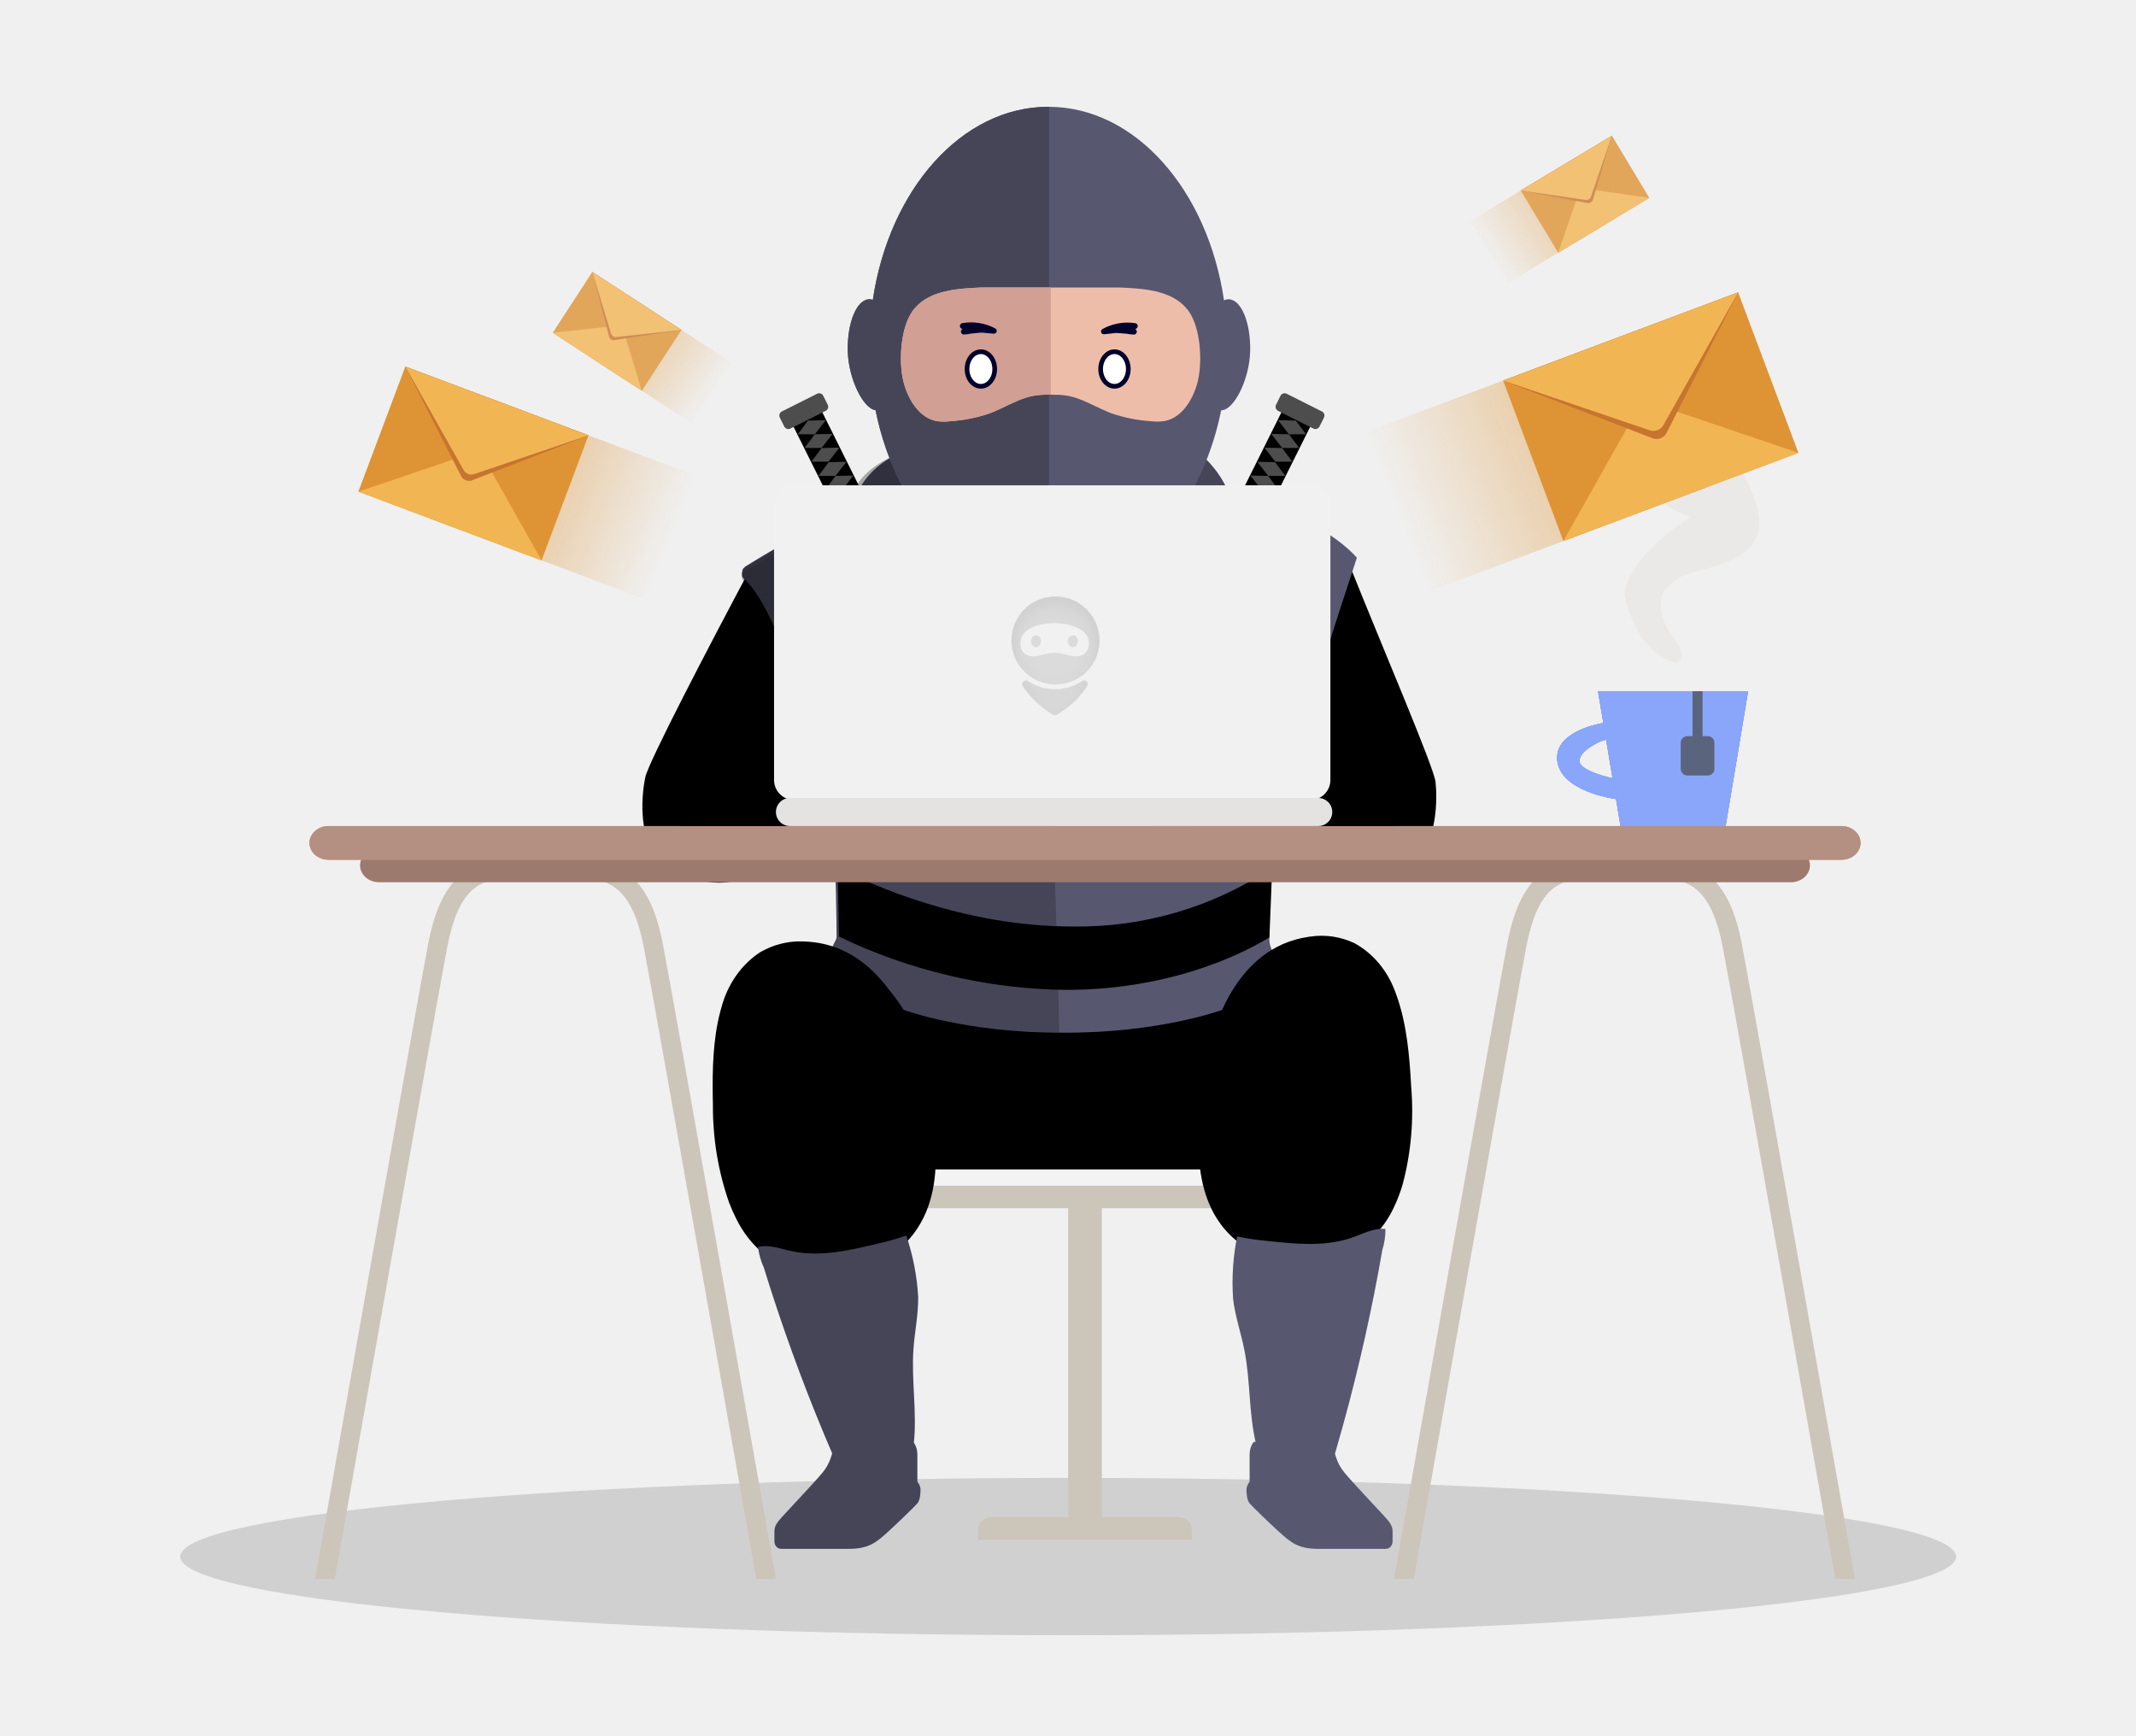
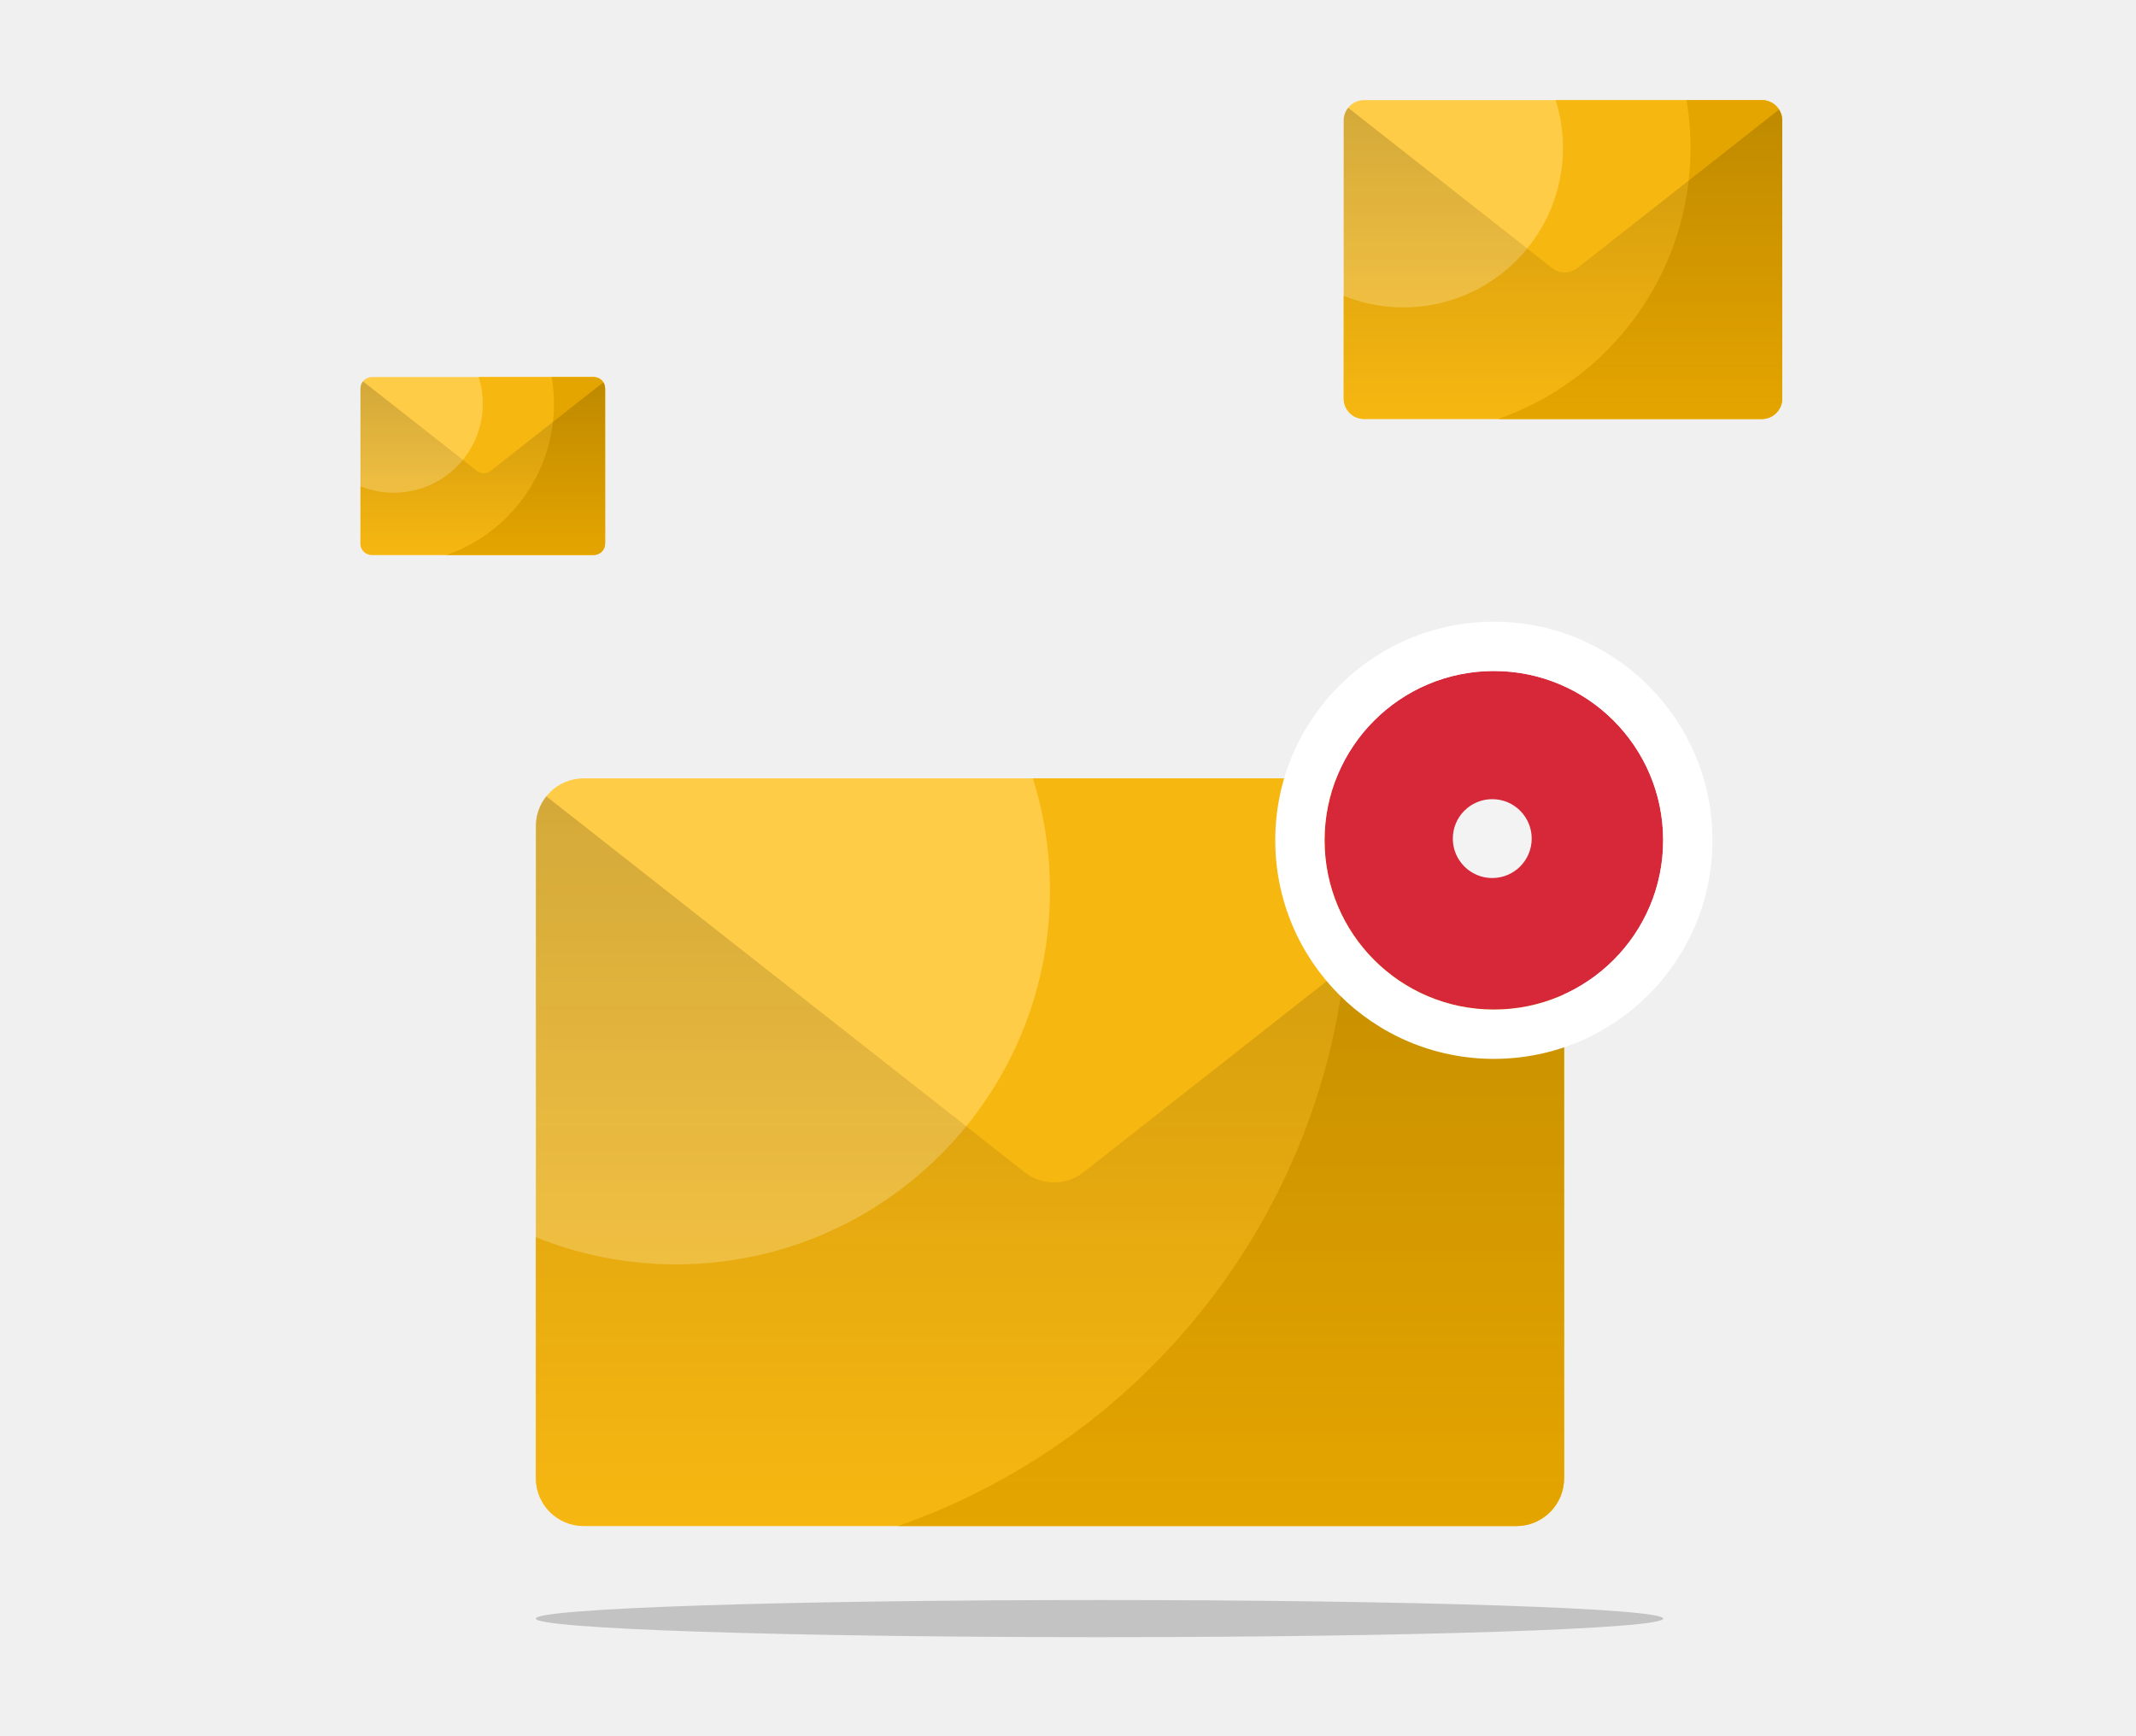
<svg xmlns="http://www.w3.org/2000/svg" width="320" height="260" viewBox="0 0 320 260" fill="none">
-   <ellipse cx="160.022" cy="233.213" rx="133.022" ry="11.787" fill="#D0D0D0" />
-   <path fill-rule="evenodd" clip-rule="evenodd" d="M178.544 230.688H146.552V229.003C146.552 228.077 147.437 227.32 148.519 227.32H176.577C177.659 227.32 178.544 228.077 178.544 229.003V230.688Z" fill="#CCC5B9" />
-   <path fill-rule="evenodd" clip-rule="evenodd" d="M165.074 229.846H160.022V174.749C160.022 173.564 161.158 172.596 162.548 172.596C163.937 172.596 165.074 173.564 165.074 174.749V229.846Z" fill="#CCC5B9" />
-   <path fill-rule="evenodd" clip-rule="evenodd" d="M134.826 174.279H190.27C192.156 174.279 193.699 175.795 193.699 177.647C193.699 179.498 192.156 181.015 190.27 181.015H134.826C132.941 181.015 131.397 179.498 131.397 177.647C131.397 175.795 132.941 174.279 134.826 174.279Z" fill="#CCC5B9" />
-   <path fill-rule="evenodd" clip-rule="evenodd" d="M130.62 170.912H194.477C196.365 170.912 197.908 172.428 197.908 174.279C197.908 176.131 196.365 177.647 194.477 177.647H130.62C128.732 177.647 127.188 176.131 127.188 174.279C127.188 172.428 128.732 170.912 130.62 170.912Z" fill="#F3F3F3" />
-   <path d="M204.245 131.718C202.13 131.772 200.074 131.011 198.5 129.592C194.155 125.64 187.38 111.921 185.96 108.986L202.177 84.648C207.093 96.975 214.822 114.945 215.06 117.142C215.364 119.949 215.194 125.459 212.627 128.306C210.372 130.481 207.371 131.702 204.245 131.718Z" fill="black" />
-   <path d="M181.663 82.484L192.464 60.795L196.773 62.959L185.973 84.648L181.663 82.484Z" fill="black" />
-   <path d="M192.486 60.894L196.683 63.002H194.131L192.486 60.894Z" fill="#01002B" />
-   <path d="M191.459 62.956L194.125 63.014L195.655 65.063H193.104L191.459 62.956Z" fill="#4D4D4D" />
-   <path d="M190.44 65.004L193.105 65.061L194.635 67.111H192.084L190.44 65.004Z" fill="#4D4D4D" />
-   <path d="M189.412 67.067L192.078 67.123L193.608 69.174H191.057L189.412 67.067Z" fill="#4D4D4D" />
-   <path d="M188.356 69.187L191.021 69.245L192.551 71.294H190L188.356 69.187Z" fill="#4D4D4D" />
-   <path d="M187.329 71.25L189.993 71.307L191.524 73.357H188.973L187.329 71.25Z" fill="#4D4D4D" />
-   <path d="M186.308 73.298L188.973 73.355L190.505 75.405L187.952 75.404L186.308 73.298Z" fill="#01002B" />
-   <path d="M185.281 75.359L187.946 75.417L189.478 77.466H186.925L185.281 75.359Z" fill="#01002B" />
-   <path d="M184.272 77.385L186.937 77.442L188.468 79.492H185.916L184.272 77.385Z" fill="#01002B" />
-   <path d="M183.245 79.448L185.91 79.505L187.441 81.554H184.889L183.245 79.448Z" fill="#01002B" />
-   <path d="M182.225 81.494L184.891 81.552L186.421 83.601H183.87L182.225 81.494Z" fill="#01002B" />
-   <path d="M191.835 59.3C192.005 58.96 192.418 58.822 192.757 58.993L198.039 61.646C198.377 61.815 198.514 62.226 198.345 62.565L197.678 63.904C197.509 64.244 197.096 64.382 196.756 64.211L191.474 61.558C191.137 61.388 191 60.977 191.168 60.639L191.835 59.3Z" fill="#4D4D4D" />
-   <path d="M118.397 62.959L122.707 60.795L133.508 82.484L129.198 84.648L118.397 62.959Z" fill="black" />
-   <path d="M122.683 60.894L118.488 63.001H121.039L122.683 60.894Z" fill="#01002B" />
-   <path d="M123.711 62.956L121.046 63.014L119.516 65.063H122.067L123.711 62.956Z" fill="#4D4D4D" />
-   <path d="M124.731 65.004L122.066 65.061L120.535 67.111H123.087L124.731 65.004Z" fill="#4D4D4D" />
-   <path d="M125.758 67.067L123.094 67.123L121.562 69.174H124.114L125.758 67.067Z" fill="#4D4D4D" />
-   <path d="M126.814 69.187L124.15 69.245L122.619 71.294H125.171L126.814 69.187Z" fill="#4D4D4D" />
-   <path d="M127.843 71.25L125.177 71.307L123.646 73.357H126.198L127.843 71.25Z" fill="#4D4D4D" />
-   <path d="M128.863 73.298L126.197 73.355L124.667 75.405L127.218 75.404L128.863 73.298Z" fill="#01002B" />
-   <path d="M129.89 75.359L127.224 75.417L125.694 77.466H128.245L129.89 75.359Z" fill="#01002B" />
-   <path d="M130.898 77.385L128.233 77.442L126.703 79.492H129.254L130.898 77.385Z" fill="#01002B" />
-   <path d="M131.925 79.448L129.26 79.505L127.73 81.554H130.281L131.925 79.448Z" fill="#01002B" />
-   <path d="M132.945 81.494L130.281 81.552L128.75 83.601H131.301L132.945 81.494Z" fill="#01002B" />
-   <path d="M124.002 60.639C124.171 60.978 124.034 61.389 123.696 61.558L118.414 64.211C118.075 64.382 117.662 64.244 117.492 63.904L116.825 62.565C116.657 62.226 116.794 61.816 117.131 61.646L122.413 58.993C122.753 58.822 123.166 58.96 123.335 59.3L124.002 60.639Z" fill="#4D4D4D" />
-   <path d="M107.621 132.249C103.971 132.163 100.527 130.599 98.132 127.941C95.713 124.815 96.084 119.223 96.683 116.412C97.152 114.212 106.044 97.101 112.45 85.103L128.142 110.971C126.354 113.803 117.851 127.029 112.881 130.607C111.363 131.698 109.515 132.275 107.622 132.249L107.621 132.249Z" fill="black" />
-   <path d="M161.291 173.684C146.281 173.684 121.568 163.073 116.281 160.723L125.501 141.632C125.625 141.373 125.689 141.089 125.689 140.802C125.685 138.935 125.635 129.354 125.073 123.726C124.515 118.129 117.965 91.137 111.513 84.96C116.147 82.058 137.267 69.377 152.436 69.377C177.604 69.377 197.02 76.497 203.276 83.559C201.409 89.215 192.534 116.272 191.41 123.044C190.533 128.988 190.12 134.992 190.176 141C190.176 142.308 193.346 148.981 199.596 160.835C195.456 163.189 176.16 173.684 161.291 173.684Z" fill="#575770" />
-   <path d="M111.434 86.675C111.234 86.502 111.129 86.246 111.149 85.985C111.17 85.723 111.209 85.243 111.434 85.103C116.34 82.07 141.134 67.438 156.552 67.438C155.657 84.054 159.469 151.93 158.771 173.407C143.47 173.407 121.202 162.723 116.429 160.634C116.22 160.543 116.058 160.371 115.98 160.16C115.902 159.948 115.914 159.714 116.014 159.512L125.24 140.768C125.296 140.655 125.325 140.53 125.325 140.403C125.321 138.934 125.277 129.388 124.719 123.892C124.144 118.22 117.547 92.062 111.434 86.675Z" fill="#464558" />
-   <path opacity="0.1" d="M171.389 71.338C171.338 71.398 171.284 71.457 171.232 71.519C169.616 73.414 178.338 76.654 176.505 78.334C171.164 83.23 166.053 88.469 160.344 92.938C154.864 97.308 148.779 100.851 142.281 103.456C135.453 106.119 127.981 106.705 121.284 109.701C118.683 100.48 114.977 90.182 111.433 87.001C111.234 86.824 111.129 86.563 111.149 86.297C111.17 86.03 111.314 85.789 111.539 85.645C116.446 82.555 137.464 69.902 152.882 69.902C159.078 69.927 165.263 70.407 171.389 71.338Z" fill="black" />
-   <path fill-rule="evenodd" clip-rule="evenodd" d="M166.194 64.528H174.784C174.784 64.528 177.994 74.738 179.064 86.9C180.135 99.062 179.064 113.177 179.064 113.177C179.064 113.177 178.52 115.99 174.784 117.947C171.047 119.904 166.194 119.916 166.194 119.916C166.194 119.916 168.043 106.069 168.043 92.222C168.043 78.375 166.194 64.528 166.194 64.528Z" fill="black" />
-   <path fill-rule="evenodd" clip-rule="evenodd" d="M133.999 68.252C133.999 68.252 121.376 74.071 131.846 87.241C142.316 100.412 172.864 99.939 182.132 85.648C191.399 71.358 173.306 63.741 173.306 63.741L133.999 68.252Z" fill="#464558" />
-   <path fill-rule="evenodd" clip-rule="evenodd" d="M172.329 70.689H180.919C180.919 70.689 184.13 80.899 185.2 93.061C186.27 105.223 185.2 119.338 185.2 119.338C185.2 119.338 184.656 122.151 180.919 124.108C177.182 126.065 172.329 126.077 172.329 126.077C172.329 126.077 174.178 112.23 174.178 98.383C174.178 84.536 172.329 70.689 172.329 70.689Z" fill="#464558" />
-   <path opacity="0.3" d="M171.389 71.337C171.338 71.397 171.284 71.456 171.232 71.519C169.616 73.413 178.338 76.653 176.505 78.333C171.164 83.229 166.053 88.468 160.344 92.937C154.864 97.307 148.779 100.85 142.281 103.455C135.453 106.118 127.981 106.704 121.284 109.7C118.683 100.479 114.977 90.181 111.433 87C111.234 86.823 111.129 86.562 111.149 86.296C111.17 86.029 111.209 85.246 111.433 85.102C113.774 83.628 119.759 79.697 127.099 76.412C128.005 66.072 146.482 64.101 152.882 69.901C159.078 69.926 165.263 70.406 171.389 71.337Z" fill="black" />
-   <path d="M159.669 148.314C147.9 148.16 136.306 145.435 125.691 140.329L125.481 129.979C130.112 132.366 144.153 138.815 160.709 138.815C171.326 138.972 181.742 135.905 190.592 130.014L190.177 140.423C187.927 141.847 176.763 148.314 159.669 148.314Z" fill="black" />
-   <path fill-rule="evenodd" clip-rule="evenodd" d="M184.095 44.841C183.845 44.837 183.598 44.891 183.372 44.998C180.939 28.466 170.084 16 157.06 16C144.054 16 133.211 28.432 130.758 44.931C130.58 44.868 130.392 44.837 130.204 44.841C128.334 44.888 126.903 48.375 127.008 52.63C127.11 56.757 129.328 61.233 131.168 61.455C134.255 76.775 144.677 88.047 157.06 88.047C169.442 88.047 179.863 76.779 182.951 61.463L182.962 61.464C184.832 61.511 187.186 56.885 187.291 52.63C187.396 48.375 185.965 44.888 184.095 44.841Z" fill="#575770" />
-   <path fill-rule="evenodd" clip-rule="evenodd" d="M157.161 16.003C157.128 16.003 157.094 16 157.06 16C144.054 16 133.211 28.432 130.758 44.931C130.58 44.868 130.392 44.837 130.204 44.841C128.334 44.888 126.903 48.375 127.008 52.63C127.11 56.757 129.328 61.233 131.168 61.455C134.255 76.775 144.677 88.047 157.06 88.047C157.094 88.047 157.128 88.044 157.161 88.044V16.003Z" fill="#464558" />
-   <path fill-rule="evenodd" clip-rule="evenodd" d="M177.764 46.208C175.391 43.413 171.122 43.233 167.747 43.074H147.032C143.657 43.233 139.388 43.413 137.015 46.208C135.043 48.532 134.727 53.107 135.121 55.999C135.51 58.853 137.277 62.579 140.389 63.098C141.029 63.185 141.678 63.189 142.32 63.11C144.37 62.98 146.394 62.574 148.337 61.904C150.144 61.208 151.815 60.189 153.663 59.593C154.357 59.37 155.074 59.228 155.8 59.171C156.533 59.114 157.271 59.139 158.005 59.142L158.139 59.143C158.857 59.14 159.573 59.215 160.275 59.365C160.559 59.428 160.839 59.504 161.116 59.593C162.964 60.189 164.635 61.208 166.442 61.904C168.385 62.574 170.409 62.98 172.459 63.11C173.101 63.189 173.75 63.185 174.39 63.098C177.502 62.579 179.268 58.853 179.658 55.999C180.052 53.107 179.736 48.532 177.764 46.208Z" fill="#EEBDAA" />
-   <path fill-rule="evenodd" clip-rule="evenodd" d="M157.415 43.075V59.137C156.875 59.133 156.335 59.13 155.799 59.17C155.073 59.228 154.356 59.37 153.663 59.593C151.813 60.188 150.144 61.206 148.338 61.903C146.394 62.573 144.369 62.979 142.318 63.109C141.677 63.188 141.029 63.185 140.389 63.099C137.276 62.577 135.512 58.852 135.12 55.997C134.728 53.105 135.044 48.531 137.016 46.208C139.389 43.412 143.657 43.233 147.031 43.075L157.415 43.075Z" fill="#D19F93" />
-   <path d="M165.524 49.669C165.868 49.778 166.225 49.836 166.585 49.842C166.951 49.868 167.316 49.888 167.682 49.916C168.41 49.972 169.149 50.018 169.872 50.129L169.909 49.267C169.535 49.213 169.162 49.169 168.789 49.107C168.43 49.041 168.068 48.999 167.704 48.984C166.887 49.01 166.075 49.101 165.273 49.257L165.558 50.039C166.907 49.282 168.476 49.018 169.998 49.291C170.239 49.3 170.442 49.113 170.454 48.871C170.458 48.631 170.274 48.429 170.036 48.413C168.36 48.168 166.651 48.478 165.167 49.296C164.984 49.395 164.901 49.615 164.973 49.811C165.047 50.005 165.25 50.118 165.453 50.078L166.629 49.95C166.995 49.895 167.366 49.867 167.736 49.865C168.453 49.89 169.156 50.126 169.872 50.129C170.424 50.132 170.463 49.275 169.909 49.267C169.177 49.257 168.445 49.204 167.713 49.191C167.347 49.185 166.98 49.178 166.613 49.183C166.251 49.167 165.888 49.21 165.539 49.31C165.459 49.33 165.402 49.401 165.398 49.484C165.395 49.567 165.446 49.642 165.524 49.669L165.524 49.669Z" fill="#01002B" />
-   <path d="M148.745 49.583C148.403 49.697 148.047 49.761 147.687 49.774C147.322 49.806 146.957 49.833 146.592 49.867C145.865 49.937 145.126 49.995 144.406 50.119L144.354 49.258C144.726 49.197 145.099 49.147 145.471 49.078C145.828 49.005 146.19 48.958 146.554 48.936C147.37 48.947 148.184 49.024 148.989 49.166L148.717 49.953C147.355 49.22 145.782 48.983 144.265 49.283C144.024 49.296 143.818 49.113 143.802 48.871C143.793 48.632 143.973 48.427 144.212 48.407C145.883 48.132 147.597 48.411 149.095 49.203C149.28 49.299 149.367 49.517 149.298 49.715C149.227 49.91 149.027 50.026 148.823 49.99L147.645 49.882C147.278 49.834 146.907 49.812 146.536 49.818C145.82 49.855 145.122 50.103 144.406 50.119C143.854 50.132 143.799 49.275 144.354 49.258C145.085 49.235 145.816 49.169 146.548 49.144C146.914 49.131 147.281 49.117 147.647 49.115C148.009 49.093 148.373 49.13 148.723 49.224C148.804 49.243 148.862 49.312 148.867 49.395C148.872 49.478 148.822 49.554 148.745 49.583L148.745 49.583Z" fill="#01002B" />
-   <ellipse cx="166.963" cy="55.287" rx="2.072" ry="2.59" fill="white" stroke="#01002B" stroke-width="0.7" />
-   <ellipse rx="2.072" ry="2.59" transform="matrix(-1 0 0 1 146.947 55.2869)" fill="white" stroke="#01002B" stroke-width="0.7" />
-   <path fill-rule="evenodd" clip-rule="evenodd" d="M117.04 232.056C117.04 232.056 124.12 232.056 127.109 232.056C130.099 232.056 131.2 231.169 133.009 229.522C134.819 227.875 137.061 225.677 137.454 225.213C137.847 224.748 137.906 223.733 137.906 223.164C137.906 222.594 137.434 221.98 137.434 221.98C137.434 221.98 137.434 218.896 137.434 217.945C137.434 216.995 137.041 216.172 136.706 215.983C136.706 215.983 135.624 216.572 133.893 216.066C132.163 215.558 132.477 214.376 130.785 214.376C129.095 214.376 129.055 214.376 127.836 214.376C126.616 214.376 125.475 215.177 125.043 216.488C124.611 217.797 124.452 219.15 123.233 220.627C122.014 222.106 117.57 226.796 117.018 227.43C116.468 228.064 116.017 228.614 116.017 229.415C116.017 230.218 116.017 230.451 116.017 230.916C116.017 231.38 116.301 232.055 117.04 232.056Z" fill="#464558" />
-   <path fill-rule="evenodd" clip-rule="evenodd" d="M207.603 232.056C207.603 232.056 200.523 232.056 197.534 232.056C194.544 232.056 193.443 231.169 191.634 229.521C189.824 227.874 187.582 225.678 187.189 225.212C186.796 224.747 186.737 223.734 186.737 223.163C186.737 222.593 187.209 221.981 187.209 221.981C187.209 221.981 187.209 218.896 187.209 217.945C187.209 216.995 187.603 216.171 187.938 215.98C187.938 215.98 189.019 216.572 190.75 216.065C192.481 215.558 192.166 214.376 193.857 214.376C195.549 214.376 195.587 214.376 196.807 214.376C198.027 214.376 199.167 215.177 199.6 216.487C200.033 217.797 200.19 219.149 201.409 220.627C202.628 222.107 207.073 226.796 207.623 227.429C208.175 228.065 208.627 228.612 208.627 229.415C208.627 230.219 208.627 230.45 208.627 230.915C208.627 231.38 208.342 232.054 207.603 232.056Z" fill="#575770" />
-   <path fill-rule="evenodd" clip-rule="evenodd" d="M200.493 141.531C194.3 142.244 187.9 143.611 183.116 151.294C183.116 151.294 173.707 154.807 159.239 154.718C144.772 154.807 135.364 151.294 135.364 151.294C130.578 143.611 124.178 142.244 117.986 141.531C126.445 145.434 126.76 156.266 126.76 156.266L128.85 175.207H189.63L191.718 156.266C191.718 156.266 192.032 145.434 200.493 141.531Z" fill="black" />
-   <path d="M110.303 182.607C109.9 181.815 109.539 180.998 109.222 180.158C107.59 175.496 106.769 170.523 106.804 165.513L106.783 164.402C106.715 160.286 106.807 155.708 107.91 151.545L108.067 150.98C108.996 147.45 111.095 144.462 113.928 142.637C115.855 141.537 117.992 140.991 120.149 141.043L120.53 141.058C128.388 141.336 133.005 147.193 135.495 152.057C138.27 157.808 139.853 164.195 140.124 170.733C140.161 171.507 140.184 172.283 140.193 173.061C140.247 178.045 139.123 181.949 136.756 184.993C135.776 186.251 134.613 187.311 133.318 188.128C129.795 190.155 125.836 191.018 121.896 190.616C119.133 190.472 116.461 189.447 114.189 187.662C112.597 186.3 111.273 184.578 110.303 182.607Z" fill="black" />
-   <path d="M208.632 181.278C207.914 182.723 206.989 184.021 205.894 185.12C203.823 187.063 201.308 188.3 198.639 188.689C194.849 189.433 190.947 188.949 187.382 187.291C186.065 186.612 184.859 185.684 183.815 184.548C181.295 181.797 179.917 178.098 179.602 173.24C179.569 172.736 179.543 172.232 179.523 171.727L179.497 170.969C179.193 163.775 180.601 156.626 183.572 150.27C186.509 144.495 190.675 141.166 195.958 140.373L196.304 140.324C198.511 139.992 200.757 140.317 202.822 141.267C205.603 142.737 207.802 145.324 208.996 148.519L209.12 148.863C210.785 153.3 211.179 158.433 211.418 162.897C211.823 167.771 211.395 172.686 210.156 177.371C209.815 178.559 209.381 179.709 208.861 180.809L208.632 181.278Z" fill="black" />
-   <path d="M200.154 217.246C200.066 217.65 199.895 218.031 199.653 218.367C198.926 219.24 197.55 219.046 196.441 218.773L188.764 216.882C188.6 216.858 188.447 216.787 188.324 216.677C188.238 216.567 188.182 216.437 188.161 216.299C187.062 211.714 187.345 206.905 186.427 202.281C185.916 199.711 185.037 197.211 184.736 194.61C184.516 191.476 184.72 188.328 185.342 185.251C186.791 185.556 188.256 185.775 189.73 185.907C193.932 186.369 198.287 186.816 202.301 185.51C203.943 184.977 205.771 183.927 207.554 184.13C207.567 185.198 207.411 186.26 207.091 187.278C206.899 188.384 206.7 189.489 206.495 190.592C206.093 192.748 205.666 194.899 205.214 197.044C204.298 201.386 203.279 205.705 202.155 210C201.521 212.424 200.854 214.84 200.154 217.246Z" fill="#575770" />
-   <path d="M125.1 218.751C125.239 219.14 125.456 219.497 125.739 219.799C126.572 220.573 127.914 220.206 128.982 219.794L136.37 216.944C136.529 216.899 136.672 216.809 136.781 216.685C136.852 216.564 136.891 216.428 136.895 216.289C137.408 211.599 136.518 206.862 136.846 202.156C137.029 199.541 137.586 196.948 137.557 194.328C137.379 191.19 136.779 188.092 135.771 185.117C134.371 185.603 132.943 186.007 131.496 186.325C127.379 187.316 123.109 188.312 118.957 187.527C117.258 187.205 115.31 186.396 113.564 186.824C113.685 187.884 113.975 188.919 114.421 189.889C114.752 190.962 115.089 192.033 115.432 193.102C116.103 195.191 116.799 197.271 117.52 199.343C118.979 203.536 120.537 207.693 122.196 211.813C123.133 214.138 124.1 216.451 125.1 218.751Z" fill="#464558" />
-   <path fill-rule="evenodd" clip-rule="evenodd" d="M113.301 236.581C111.594 226.911 108.422 208.964 105.277 191.214C101.244 168.47 97.256 146.078 96.435 141.839C95.651 137.794 94.481 135.176 92.873 133.609C91.376 132.149 89.392 131.586 86.891 131.586H76.556C74.046 131.586 72.07 132.083 70.586 133.503C68.993 135.027 67.825 137.645 67.013 141.839C66.222 145.921 62.233 168.314 58.194 191.096C55.041 208.883 51.86 226.892 50.149 236.581H47.206C48.896 227.008 52.128 208.712 55.333 190.642C59.353 167.962 63.335 145.613 64.162 141.342C65.089 136.558 66.519 133.479 68.53 131.554C70.651 129.525 73.289 128.816 76.556 128.816H86.891C90.168 128.816 92.83 129.615 94.953 131.682C96.964 133.644 98.391 136.722 99.286 141.342C100.144 145.771 104.125 168.118 108.138 190.758C111.334 208.79 114.557 227.026 116.242 236.581H113.301Z" fill="#CCC5B9" />
-   <path fill-rule="evenodd" clip-rule="evenodd" d="M274.947 236.581C273.239 226.911 270.068 208.964 266.923 191.214C262.891 168.47 258.902 146.078 258.081 141.839C257.298 137.794 256.127 135.176 254.52 133.609C253.023 132.149 251.038 131.586 248.538 131.586H238.203C235.693 131.586 233.717 132.083 232.232 133.503C230.639 135.027 229.472 137.645 228.66 141.839C227.868 145.921 223.88 168.314 219.842 191.096C216.688 208.883 213.506 226.892 211.796 236.581H208.853C210.543 227.008 213.775 208.712 216.978 190.642C221 167.962 224.982 145.613 225.809 141.342C226.735 136.558 228.166 133.479 230.177 131.554C232.297 129.525 234.936 128.816 238.203 128.816H248.538C251.814 128.816 254.476 129.615 256.598 131.682C258.611 133.644 260.037 136.722 260.933 141.342C261.79 145.771 265.771 168.118 269.785 190.758C272.981 208.79 276.203 227.026 277.889 236.581H274.947Z" fill="#CCC5B9" />
-   <path fill-rule="evenodd" clip-rule="evenodd" d="M56.798 127.132H268.298C269.869 127.132 271.154 128.269 271.154 129.659C271.154 131.047 269.869 132.184 268.298 132.184H56.798C55.226 132.184 53.941 131.047 53.941 129.659C53.941 128.269 55.226 127.132 56.798 127.132Z" fill="#9C7A6D" />
-   <path fill-rule="evenodd" clip-rule="evenodd" d="M49.211 123.765H275.884C277.451 123.765 278.731 124.901 278.731 126.29C278.731 127.679 277.451 128.816 275.884 128.816H49.211C47.645 128.816 46.364 127.679 46.364 126.29C46.364 124.901 47.645 123.765 49.211 123.765Z" fill="#C08552" />
-   <path fill-rule="evenodd" clip-rule="evenodd" d="M49.211 123.765H275.884C277.451 123.765 278.731 124.901 278.731 126.29C278.731 127.679 277.451 128.816 275.884 128.816H49.211C47.645 128.816 46.364 127.679 46.364 126.29C46.364 124.901 47.645 123.765 49.211 123.765Z" fill="#B49082" />
-   <rect x="96.878" y="111.978" width="39.57" height="11.787" rx="5.893" fill="black" />
-   <rect x="174.335" y="111.978" width="39.57" height="11.787" rx="5.893" fill="black" />
-   <path fill-rule="evenodd" clip-rule="evenodd" d="M239.402 103.559H261.893L258.52 123.765H242.776L242.101 119.72C241.577 119.649 233.838 118.524 233.305 113.998C232.817 109.848 238.822 108.558 240.197 108.318L239.402 103.559ZM240.611 110.799L241.629 116.892L241.577 116.601C241.577 116.601 236.614 115.56 236.614 113.998C236.614 112.437 239.923 110.876 240.474 110.876C240.531 110.876 240.576 110.848 240.611 110.799Z" fill="#5C7AFF" />
-   <path fill-rule="evenodd" clip-rule="evenodd" d="M239.402 103.559H261.893L258.52 123.765H242.776L242.101 119.72C241.577 119.649 233.838 118.524 233.305 113.998C232.817 109.848 238.822 108.558 240.197 108.318L239.402 103.559ZM240.611 110.799L241.629 116.892L241.577 116.601C241.577 116.601 236.614 115.56 236.614 113.998C236.614 112.437 239.923 110.876 240.474 110.876C240.531 110.876 240.576 110.848 240.611 110.799Z" fill="#769FB6" />
-   <path fill-rule="evenodd" clip-rule="evenodd" d="M239.402 103.559H261.893L258.52 123.765H242.776L242.101 119.72C241.577 119.649 233.838 118.524 233.305 113.998C232.817 109.848 238.822 108.558 240.197 108.318L239.402 103.559ZM240.611 110.799L241.629 116.892L241.577 116.601C241.577 116.601 236.614 115.56 236.614 113.998C236.614 112.437 239.923 110.876 240.474 110.876C240.531 110.876 240.576 110.848 240.611 110.799Z" fill="#89A6FB" />
-   <path opacity="0.161" fill-rule="evenodd" clip-rule="evenodd" d="M251.581 96.715C251.581 96.715 253.217 100.996 248.853 98.32C244.49 95.644 243.399 89.222 243.399 89.222C243.399 89.222 242.853 84.405 253.217 77.447C253.217 77.447 248.308 75.842 247.217 72.63C246.126 69.419 247.762 65.673 251.581 65.673C255.399 65.673 259.763 65.673 263.036 75.306C266.309 84.94 253.763 84.94 251.581 86.546C249.399 88.151 248.59 88.77 248.853 91.362C249.117 93.955 251.581 96.715 251.581 96.715Z" fill="#CCC5B9" />
-   <path fill-rule="evenodd" clip-rule="evenodd" d="M115.962 75.713C115.962 74.056 117.305 72.713 118.962 72.713H196.311C197.968 72.713 199.311 74.056 199.311 75.713V116.86C199.311 118.517 197.968 119.86 196.311 119.86H118.962C117.305 119.86 115.962 118.517 115.962 116.86V75.713Z" fill="#F1F1F1" />
-   <path fill-rule="evenodd" clip-rule="evenodd" d="M116.243 121.66C116.243 122.822 117.185 123.765 118.347 123.765H197.487C198.65 123.765 199.592 122.822 199.592 121.66C199.592 120.497 198.65 119.555 197.487 119.555H118.347C117.185 119.555 116.243 120.497 116.243 121.66Z" fill="#E5E2E2" />
-   <path d="M254.316 103.559V111.978" stroke="#5B647D" stroke-width="1.5" />
-   <rect x="251.79" y="110.294" width="5.051" height="5.893" rx="1" fill="#5B647D" />
-   <g filter="url(#filter0_i)">
-     <path fill-rule="evenodd" clip-rule="evenodd" d="M164.7 95.97C164.7 92.338 161.755 89.394 158.123 89.394C154.491 89.394 151.547 92.338 151.547 95.97C151.547 99.602 154.491 102.546 158.123 102.546C161.755 102.546 164.7 99.602 164.7 95.97ZM158.322 107.07C160.497 105.761 161.923 104.258 162.857 102.757C163.158 102.274 162.585 101.732 162.111 102.047C159.652 103.673 156.461 103.677 153.998 102.059C153.523 101.746 152.952 102.288 153.253 102.771C154.188 104.267 155.611 105.765 157.78 107.07C157.947 107.17 158.155 107.17 158.322 107.07Z" fill="#DBDBDB" />
-   </g>
-   <path d="M157.915 93.343C159.313 93.415 160.699 93.587 161.937 94.357C162.678 94.818 163.118 95.482 163.131 96.369C163.152 97.761 162.16 98.475 160.861 98.319C160.314 98.237 159.774 98.119 159.243 97.966C158.303 97.727 157.373 97.796 156.444 98.02C155.999 98.128 155.564 98.286 155.105 98.331C154.243 98.416 153.34 98.112 153.025 97.262C152.611 96.195 153.011 94.984 153.978 94.372C155.171 93.595 156.522 93.412 157.915 93.343Z" fill="#F1F1F1" />
-   <path d="M161.479 96.031C161.486 96.536 161.139 96.966 160.72 96.973C160.347 96.98 159.978 96.55 159.972 96.103C159.966 95.614 160.3 95.203 160.72 95.186C161.139 95.169 161.472 95.539 161.479 96.031Z" fill="#DBDBDB" />
-   <path d="M155.95 96.031C155.957 96.536 155.61 96.966 155.191 96.973C154.818 96.98 154.449 96.55 154.443 96.103C154.437 95.614 154.771 95.203 155.191 95.186C155.611 95.169 155.943 95.539 155.95 96.031Z" fill="#DBDBDB" />
-   <rect width="35.585" height="20.016" transform="matrix(-0.936212 -0.351436 -0.351436 0.936212 104.822 71.4746)" fill="url(#paint0_linear)" />
-   <rect width="29.31" height="20.016" transform="matrix(-0.936212 -0.351436 -0.351436 0.936212 88.1633 65.2213)" fill="#DE9434" />
-   <path d="M71.859 67.5L81.13 83.961L53.69 73.661L71.859 67.5Z" fill="#F2B554" />
-   <path d="M69.077 71.325L60.723 54.921L88.163 65.221L70.727 71.957C70.097 72.201 69.384 71.928 69.077 71.325Z" fill="#C67530" />
-   <path d="M69.457 70.429L60.723 54.921L88.163 65.221L71.03 71.031C70.429 71.234 69.769 70.981 69.457 70.429Z" fill="#F2B554" />
-   <rect x="203.812" y="65.041" width="45.659" height="25.683" transform="rotate(-20.5752 203.812 65.0409)" fill="url(#paint1_linear)" />
-   <rect x="225.187" y="57.017" width="37.608" height="25.683" transform="rotate(-20.5752 225.187 57.0171)" fill="#DE9434" />
-   <path d="M246.108 59.941L234.212 81.062L269.421 67.846L246.108 59.941Z" fill="#F2B554" />
-   <path d="M249.677 64.849L260.396 43.8L225.187 57.017L247.559 65.659C248.368 65.972 249.283 65.622 249.677 64.849Z" fill="#C67530" />
-   <path d="M249.189 63.699L260.396 43.8L225.187 57.017L247.171 64.471C247.942 64.732 248.789 64.408 249.189 63.699Z" fill="#F2B554" />
-   <g opacity="0.8">
-     <rect x="219.539" y="33.534" width="19.347" height="10.883" transform="rotate(-31.0524 219.539 33.5342)" fill="url(#paint2_linear)" />
-     <rect x="227.827" y="28.544" width="15.935" height="10.883" transform="rotate(-31.0524 227.827 28.5439)" fill="#DE9434" />
-     <path d="M236.769 28.15L233.44 37.867L247.092 29.647L236.769 28.15Z" fill="#F2B554" />
-     <path d="M238.634 29.92L241.479 20.324L227.827 28.544L237.815 30.421C238.176 30.489 238.53 30.273 238.634 29.92Z" fill="#C67530" />
-     <path d="M238.343 29.479L241.479 20.324L227.827 28.544L237.561 29.956C237.903 30.005 238.231 29.805 238.343 29.479Z" fill="#F2B554" />
-   </g>
-   <g opacity="0.8">
-     <rect width="19.347" height="10.883" transform="matrix(-0.83808 -0.545547 -0.545547 0.83808 110.202 54.7083)" fill="url(#paint3_linear)" />
-     <rect width="15.935" height="10.883" transform="matrix(-0.83808 -0.545547 -0.545547 0.83808 102.094 49.4304)" fill="#DE9434" />
-     <path d="M93.171 48.723L96.157 58.551L82.802 49.858L93.171 48.723Z" fill="#F2B554" />
-     <path d="M91.245 50.427L88.739 40.737L102.094 49.43L92.046 50.956C91.683 51.011 91.337 50.783 91.245 50.427Z" fill="#C67530" />
-     <path d="M91.552 49.996L88.739 40.737L102.094 49.43L92.316 50.5C91.973 50.538 91.652 50.326 91.552 49.996Z" fill="#F2B554" />
+   <mask id="mask0_1531_22584" style="mask-type:alpha" maskUnits="userSpaceOnUse" x="0" y="0" width="320" height="260">
+     <rect width="320" height="260" fill="#C4C4C4" />
+   </mask>
+   <g mask="url(#mask0_1531_22584)">
+     <rect x="80.279" y="116.616" width="154.037" height="111.97" rx="7.156" fill="#FFCC47" />
+     <ellipse cx="164.721" cy="242.505" rx="84.442" ry="2.784" fill="#131313" fill-opacity="0.2" />
+     <path fill-rule="evenodd" clip-rule="evenodd" d="M101.285 189.433C132.22 189.433 157.298 164.355 157.298 133.419C157.298 127.565 156.4 121.92 154.734 116.616H227.16C231.112 116.616 234.316 119.82 234.316 123.772V221.486C234.316 225.438 231.112 228.642 227.16 228.642H87.436C83.483 228.642 80.279 225.438 80.279 221.486V185.361C86.766 187.987 93.856 189.433 101.285 189.433Z" fill="#F7B711" />
+     <path fill-rule="evenodd" clip-rule="evenodd" d="M134.505 228.642C173.866 214.911 202.107 177.463 202.107 133.42C202.107 127.694 201.63 122.08 200.713 116.615H227.159C231.111 116.615 234.315 119.819 234.315 123.772V221.486C234.315 225.438 231.111 228.642 227.159 228.642H134.505Z" fill="#E5A500" />
+     <path opacity="0.21" fill-rule="evenodd" clip-rule="evenodd" d="M81.844 119.305C80.865 120.529 80.279 122.082 80.279 123.772V221.43C80.279 225.382 83.483 228.586 87.436 228.586H227.16C231.112 228.586 234.316 225.382 234.316 221.43V123.772C234.316 122.357 233.905 121.037 233.196 119.927L162.339 175.621C159.743 177.661 156.089 177.661 153.494 175.621L81.844 119.305ZM87.358 116.616L227.238 116.616C227.212 116.615 227.186 116.615 227.16 116.615H87.436C87.41 116.615 87.384 116.615 87.358 116.616Z" fill="url(#paint0_linear_1531_22584)" />
+     <path d="M249.163 125.895C249.163 139.902 237.807 151.258 223.799 151.258C209.791 151.258 198.436 139.902 198.436 125.895C198.436 111.887 209.791 100.531 223.799 100.531C237.807 100.531 249.163 111.887 249.163 125.895Z" fill="#D7283A" />
+     <path d="M229.468 125.642C229.468 128.906 226.823 131.551 223.559 131.551C220.296 131.551 217.651 128.906 217.651 125.642C217.651 122.379 220.296 119.734 223.559 119.734C226.823 119.734 229.468 122.379 229.468 125.642Z" fill="#F3F3F3" />
+     <path fill-rule="evenodd" clip-rule="evenodd" d="M256.548 125.895C256.548 143.982 241.886 158.644 223.799 158.644C205.712 158.644 191.05 143.982 191.05 125.895C191.05 107.808 205.712 93.146 223.799 93.146C241.886 93.146 256.548 107.808 256.548 125.895ZM223.799 151.258C237.807 151.258 249.162 139.903 249.162 125.895C249.162 111.887 237.807 100.531 223.799 100.531C209.791 100.531 198.436 111.887 198.436 125.895C198.436 139.903 209.791 151.258 223.799 151.258Z" fill="white" />
+     <rect x="201.302" y="15.001" width="65.698" height="47.756" rx="3.052" fill="#FFCC47" />
+     <path fill-rule="evenodd" clip-rule="evenodd" d="M210.261 46.057C223.455 46.057 234.151 35.361 234.151 22.167C234.151 19.67 233.768 17.263 233.058 15.001H263.948C265.633 15.001 267 16.367 267 18.053V59.729C267 61.414 265.633 62.781 263.948 62.781H204.354C202.668 62.781 201.302 61.414 201.302 59.729V44.321C204.069 45.441 207.093 46.057 210.261 46.057Z" fill="#F7B711" />
+     <path fill-rule="evenodd" clip-rule="evenodd" d="M224.43 62.781C241.218 56.924 253.263 40.952 253.263 22.168C253.263 19.726 253.059 17.331 252.668 15H263.948C265.633 15 267 16.367 267 18.052V59.728C267 61.414 265.633 62.781 263.948 62.781H224.43Z" fill="#E5A500" />
+     <path opacity="0.21" fill-rule="evenodd" clip-rule="evenodd" d="M201.969 16.147C201.552 16.669 201.302 17.332 201.302 18.052V59.704C201.302 61.39 202.668 62.756 204.354 62.756H263.948C265.633 62.756 267 61.39 267 59.704V18.052C267 17.449 266.825 16.886 266.523 16.413L236.301 40.167C235.194 41.037 233.636 41.037 232.529 40.167L201.969 16.147ZM204.302 15L264 15C263.983 15 263.965 15 263.948 15H204.354C204.337 15 204.319 15 204.302 15Z" fill="url(#paint1_linear_1531_22584)" />
+     <rect x="54" y="56.494" width="36.653" height="26.643" rx="1.703" fill="#FFCC47" />
+     <path fill-rule="evenodd" clip-rule="evenodd" d="M58.998 73.82C66.359 73.82 72.326 67.853 72.326 60.492C72.326 59.099 72.113 57.756 71.716 56.494H88.95C89.89 56.494 90.653 57.256 90.653 58.197V81.447C90.653 82.388 89.89 83.15 88.95 83.15H55.703C54.762 83.15 54 82.388 54 81.447V72.852C55.544 73.476 57.231 73.82 58.998 73.82Z" fill="#F7B711" />
+     <path fill-rule="evenodd" clip-rule="evenodd" d="M66.903 83.15C76.269 79.883 82.989 70.972 82.989 60.492C82.989 59.13 82.875 57.794 82.657 56.494H88.95C89.89 56.494 90.652 57.256 90.652 58.197V81.447C90.652 82.388 89.89 83.15 88.95 83.15H66.903Z" fill="#E5A500" />
+     <path opacity="0.21" fill-rule="evenodd" clip-rule="evenodd" d="M71.421 70.534C72.039 71.019 72.908 71.019 73.526 70.534L90.386 57.282C90.555 57.546 90.653 57.86 90.653 58.197V81.434C90.653 82.375 89.89 83.137 88.95 83.137H55.703C54.762 83.137 54 82.375 54 81.434V58.197C54 57.795 54.139 57.425 54.373 57.134L71.421 70.534Z" fill="url(#paint2_linear_1531_22584)" />
  </g>
  <defs>
-     <filter id="filter0_i" x="151.547" y="89.394" width="13.153" height="18.751" filterUnits="userSpaceOnUse" color-interpolation-filters="sRGB">
-       <feFlood flood-opacity="0" result="BackgroundImageFix" />
-       <feBlend mode="normal" in="SourceGraphic" in2="BackgroundImageFix" result="shape" />
-       <feColorMatrix in="SourceAlpha" type="matrix" values="0 0 0 0 0 0 0 0 0 0 0 0 0 0 0 0 0 0 127 0" result="hardAlpha" />
-       <feOffset dy="1" />
-       <feGaussianBlur stdDeviation="1.5" />
-       <feComposite in2="hardAlpha" operator="arithmetic" k2="-1" k3="1" />
-       <feColorMatrix type="matrix" values="0 0 0 0 0 0 0 0 0 0 0 0 0 0 0 0 0 0 0.065 0" />
-       <feBlend mode="normal" in2="shape" result="effect1_innerShadow" />
-     </filter>
-     <linearGradient id="paint0_linear" x1="50.941" y1="9.321" x2="0.83" y2="10.567" gradientUnits="userSpaceOnUse">
-       <stop stop-color="#DE9434" />
-       <stop offset="1" stop-color="#DE9434" stop-opacity="0" />
+     <linearGradient id="paint0_linear_1531_22584" x1="157.607" y1="116.322" x2="157.607" y2="228.586" gradientUnits="userSpaceOnUse">
+       <stop stop-color="#2B1F00" />
+       <stop offset="1" stop-color="#2B1F00" stop-opacity="0" />
    </linearGradient>
-     <linearGradient id="paint1_linear" x1="269.175" y1="77.001" x2="204.876" y2="78.599" gradientUnits="userSpaceOnUse">
-       <stop stop-color="#DE9434" />
-       <stop offset="1" stop-color="#DE9434" stop-opacity="0" />
+     <linearGradient id="paint1_linear_1531_22584" x1="234.283" y1="14.875" x2="234.283" y2="62.756" gradientUnits="userSpaceOnUse">
+       <stop stop-color="#2B1F00" />
+       <stop offset="1" stop-color="#2B1F00" stop-opacity="0" />
    </linearGradient>
-     <linearGradient id="paint2_linear" x1="247.235" y1="38.602" x2="219.99" y2="39.279" gradientUnits="userSpaceOnUse">
-       <stop stop-color="#DE9434" />
-       <stop offset="1" stop-color="#DE9434" stop-opacity="0" />
-     </linearGradient>
-     <linearGradient id="paint3_linear" x1="27.696" y1="5.068" x2="0.451" y2="5.745" gradientUnits="userSpaceOnUse">
-       <stop stop-color="#DE9434" />
-       <stop offset="1" stop-color="#DE9434" stop-opacity="0" />
+     <linearGradient id="paint2_linear_1531_22584" x1="72.4" y1="57.066" x2="72.4" y2="83.137" gradientUnits="userSpaceOnUse">
+       <stop stop-color="#2B1F00" />
+       <stop offset="1" stop-color="#2B1F00" stop-opacity="0" />
    </linearGradient>
  </defs>
</svg>
